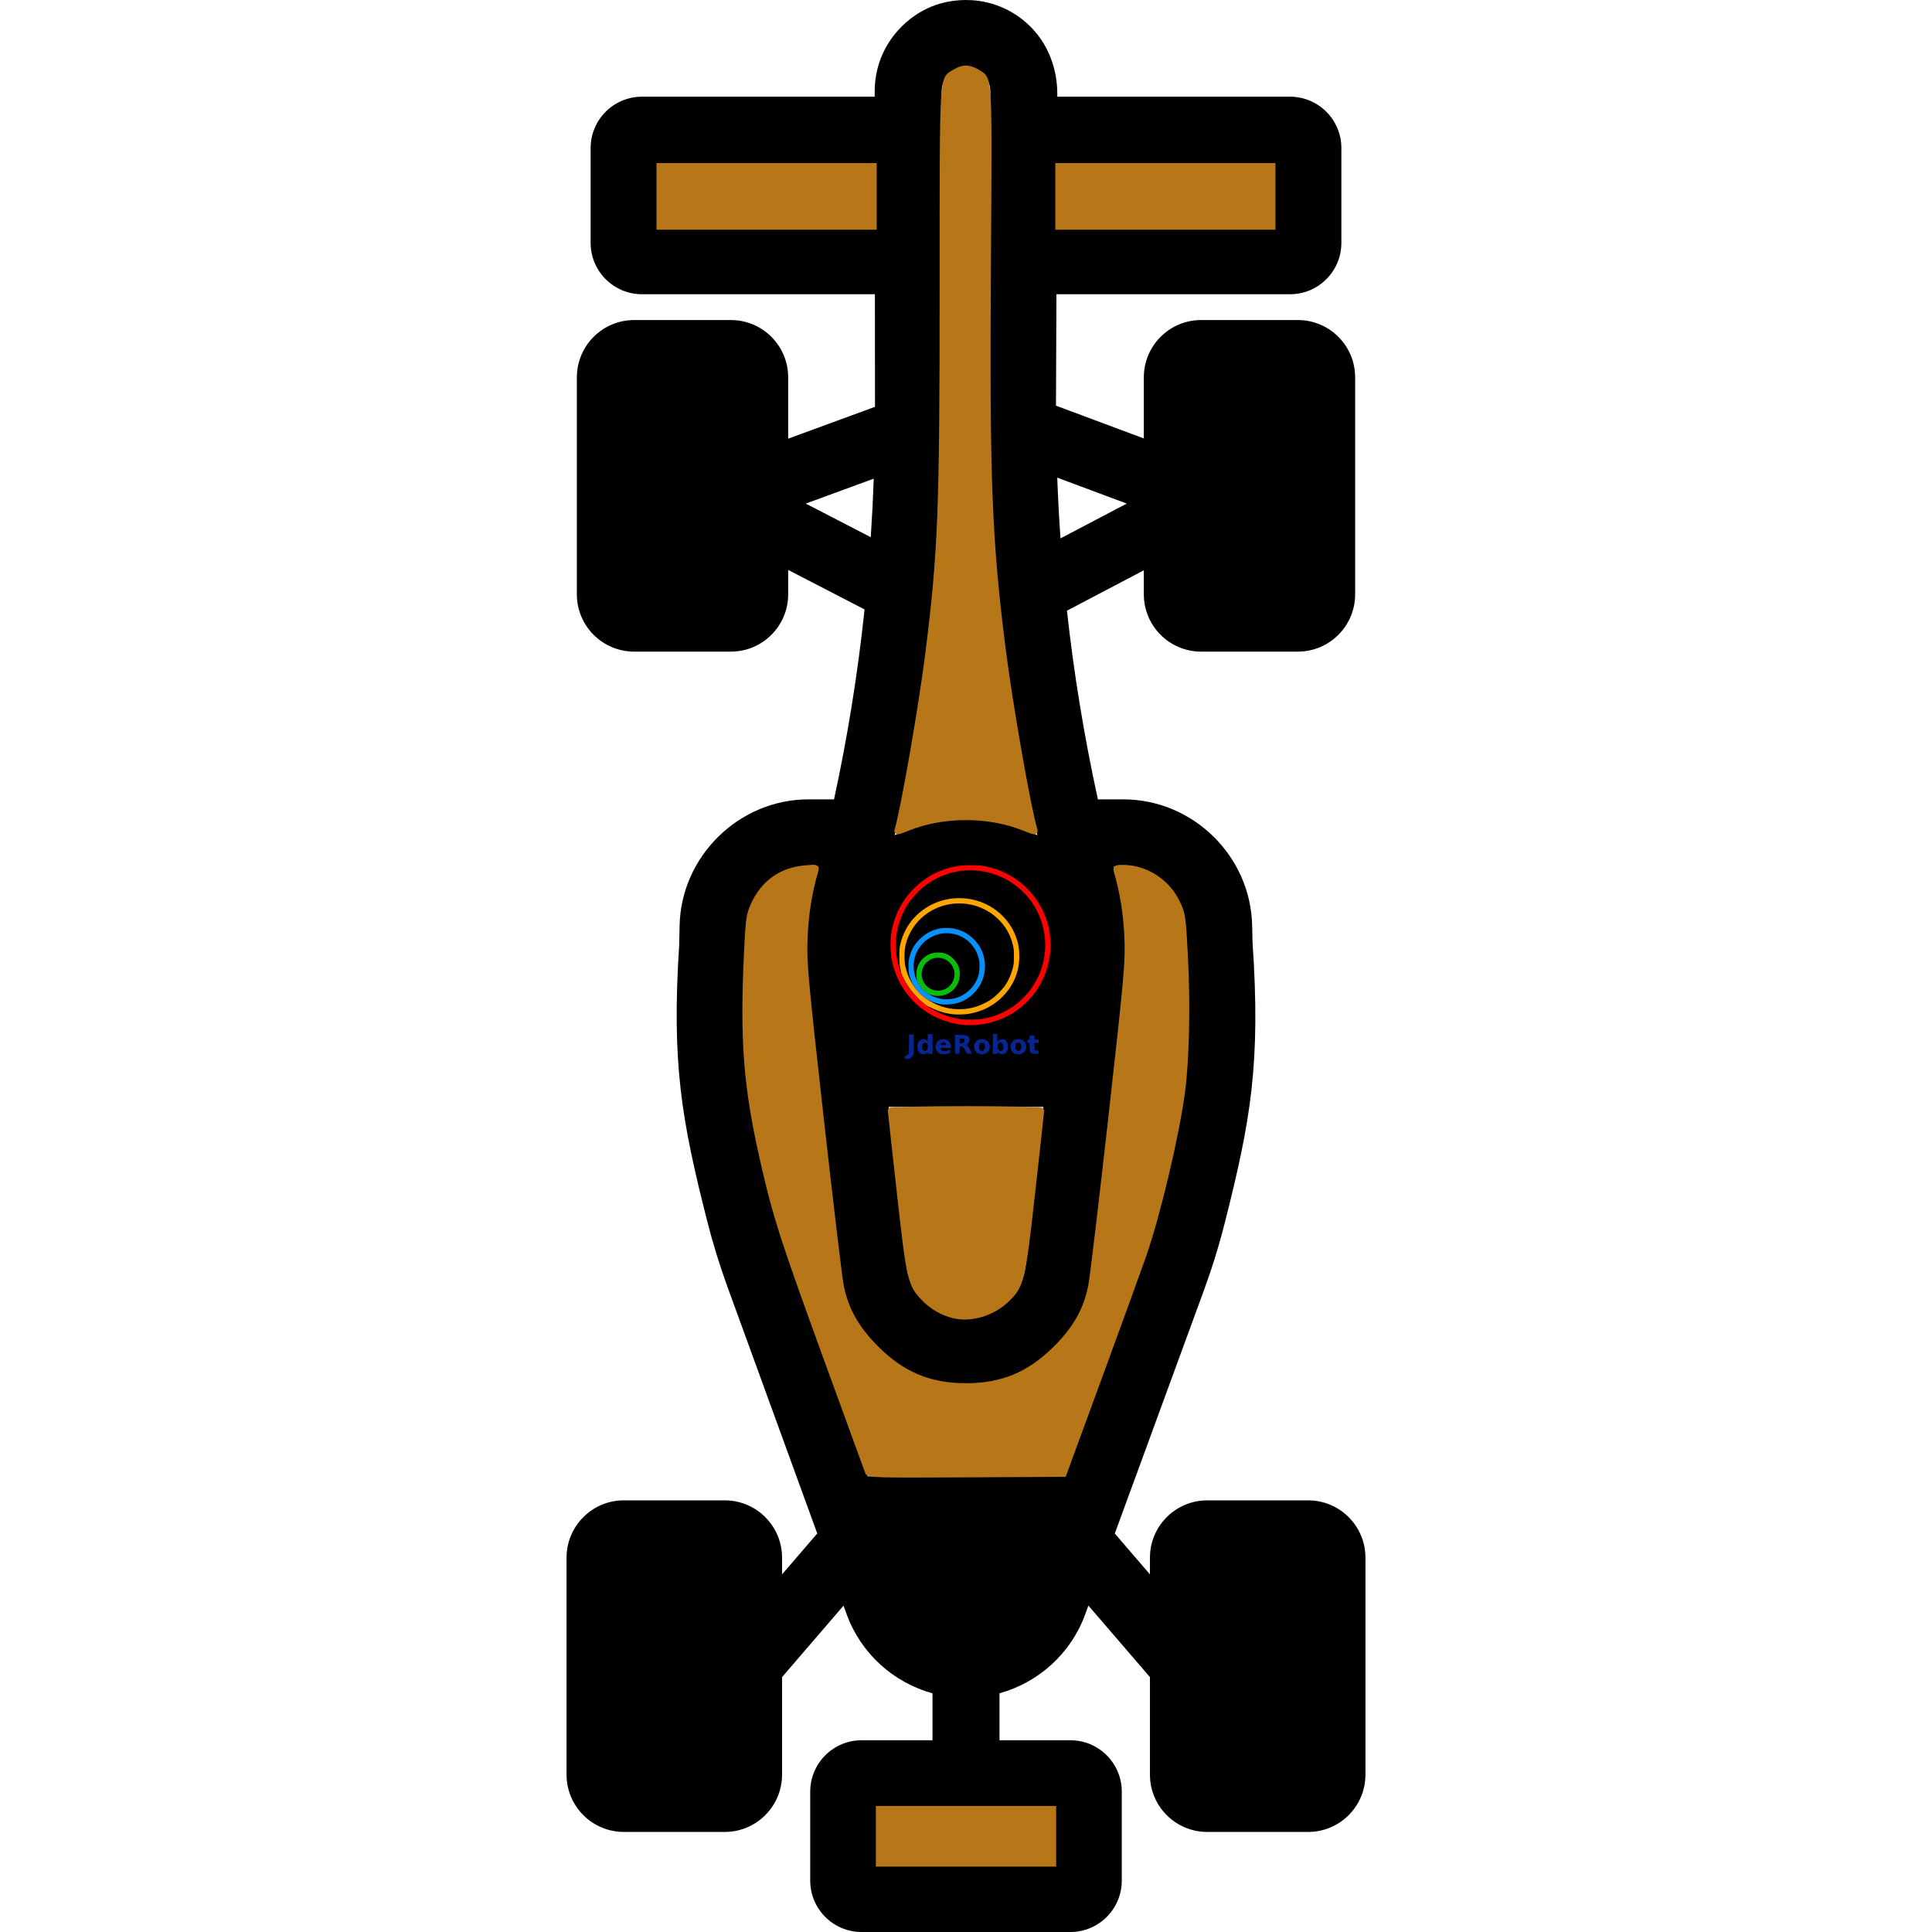
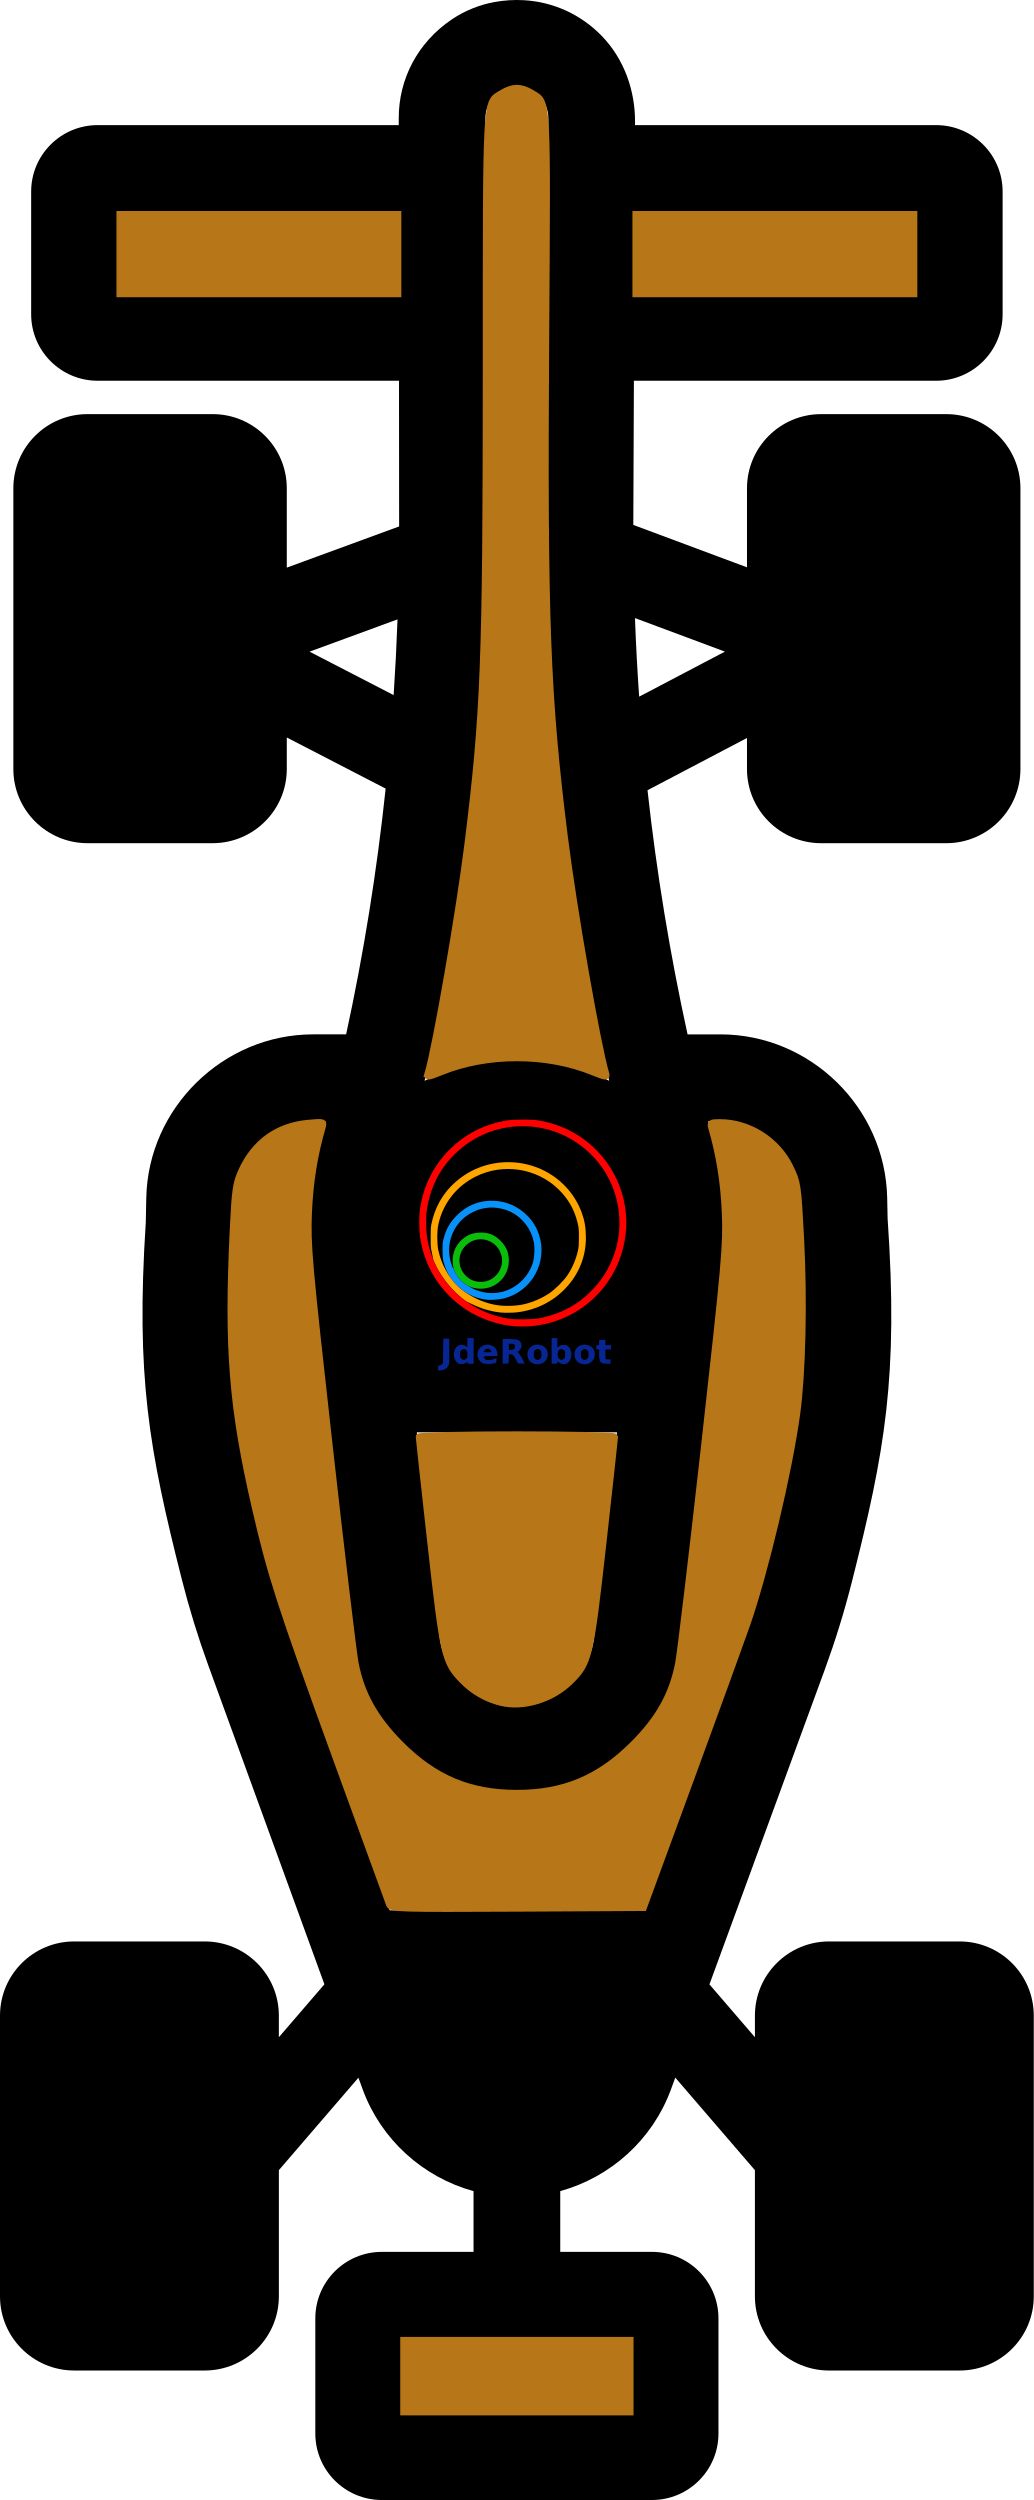
- <svg xmlns="http://www.w3.org/2000/svg" fill="#000000" height="800px" width="800px" version="1.1" id="Capa_1" viewBox="0 0 374.84 374.84" xml:space="preserve">
+ <svg xmlns="http://www.w3.org/2000/svg" fill="#000000" height="800.002" width="330.809" version="1.1" id="Capa_1" viewBox="0 0 155 374.841" xml:space="preserve">
  <defs id="defs1" />
-   <path id="path1" style="stroke-width:0.469;stroke-dasharray:none" d="M 188.47 0.031 C 186.995 -0.054 185.486 0.04 183.968 0.325 C 181.735 0.744 179.592 1.617 177.705 2.882 C 172.571 6.326 169.682 11.84 169.705 17.766 L 169.706 18.759 L 124.563 18.759 C 119.055 18.759 114.591 23.224 114.591 28.731 L 114.591 47.116 C 114.591 52.624 119.056 57.088 124.563 57.088 L 169.745 57.088 C 169.745 57.088 169.763 78.631 169.763 78.932 L 152.92 85.109 L 152.92 73.216 C 152.92 67.072 147.94 62.092 141.796 62.092 L 123.044 62.092 C 116.9 62.092 111.92 67.072 111.92 73.216 L 111.92 115.302 C 111.92 121.446 116.9 126.426 123.044 126.426 L 141.796 126.426 C 147.939 126.426 152.92 121.446 152.92 115.302 L 152.92 110.578 L 167.741 118.239 C 166.415 130.744 164.432 143.045 161.816 155.089 L 156.86 155.089 C 143.385 155.089 132.132 166.112 131.853 179.583 L 131.776 183.31 C 130.276 206.457 132.266 217.372 137.154 236.703 C 138.262 241.087 139.607 245.46 141.151 249.701 L 158.561 297.517 L 151.732 305.454 L 151.732 302.216 C 151.732 296.072 146.752 291.092 140.608 291.092 L 121.044 291.092 C 114.9 291.092 109.92 296.072 109.92 302.216 L 109.92 344.302 C 109.92 350.446 114.9 355.426 121.044 355.426 L 140.608 355.426 C 146.752 355.426 151.732 350.446 151.732 344.302 L 151.732 325.384 L 163.66 311.523 L 164.285 313.24 C 167.049 320.83 173.361 326.451 180.921 328.534 L 180.921 337.638 L 167.169 337.638 C 161.661 337.638 157.197 342.103 157.197 347.611 L 157.197 364.869 C 157.197 370.377 161.662 374.842 167.169 374.842 L 207.672 374.842 C 213.18 374.842 217.644 370.377 217.644 364.869 L 217.644 347.611 C 217.644 342.103 213.179 337.638 207.672 337.638 L 193.921 337.638 L 193.921 328.528 C 201.453 326.443 207.748 320.843 210.517 313.288 L 211.168 311.51 L 223.108 325.387 L 223.108 344.304 C 223.108 350.448 228.088 355.428 234.232 355.428 L 253.796 355.428 C 259.939 355.428 264.92 350.448 264.92 344.304 L 264.92 302.218 C 264.92 296.072 259.94 291.092 253.796 291.092 L 234.233 291.092 C 228.089 291.092 223.109 296.072 223.109 302.216 L 223.109 305.454 L 216.291 297.53 L 233.572 250.369 C 235.155 246.05 236.53 241.596 237.659 237.131 C 242.622 217.509 244.632 206.407 243.006 182.706 L 242.94 179.583 C 242.658 166.077 231.44 155.089 217.932 155.089 L 213.012 155.089 C 210.373 143.039 208.363 130.819 207.006 118.482 L 221.921 110.648 L 221.921 115.302 C 221.921 121.446 226.901 126.426 233.045 126.426 L 251.797 126.426 C 257.94 126.426 262.921 121.446 262.921 115.302 L 262.921 73.216 C 262.921 67.072 257.941 62.092 251.797 62.092 L 233.045 62.092 C 226.901 62.092 221.921 67.072 221.921 73.216 L 221.921 85.063 L 204.877 78.707 C 204.877 78.482 204.965 57.09 204.965 57.09 L 250.278 57.09 C 255.786 57.09 260.25 52.625 260.25 47.118 L 260.25 28.731 C 260.25 23.223 255.785 18.759 250.278 18.759 L 205.132 18.759 L 205.134 18.294 C 205.155 13.51 203.464 8.804 200.13 5.374 C 197.01 2.164 192.894 0.288 188.47 0.031 z M 187.42 13 C 188.683 13 189.869 13.493 190.761 14.388 C 191.652 15.283 192.14 16.471 192.136 17.731 L 191.874 77.98 C 191.762 106.473 194.919 134.702 201.251 162.047 C 197.088 159.948 192.392 158.759 187.421 158.759 C 182.446 158.759 177.747 159.95 173.582 162.052 C 179.788 135.096 182.881 106.869 182.766 77.998 L 182.704 17.733 C 182.7 16.471 183.188 15.282 184.079 14.388 C 184.971 13.493 186.157 13 187.42 13 z M 127.59 31.759 L 169.719 31.759 L 169.732 44.089 L 127.59 44.089 L 127.59 31.759 z M 205.075 31.759 L 247.25 31.759 L 247.25 44.089 L 205.021 44.089 L 205.075 31.759 z M 205.125 92.673 L 218.609 97.702 L 205.753 104.455 C 205.479 100.536 205.27 96.608 205.125 92.673 z M 169.522 92.868 C 169.386 96.669 169.193 100.454 168.941 104.224 L 156.33 97.706 L 169.522 92.868 z M 156.859 168.089 L 158.724 168.089 C 158.673 168.285 157.823 171.549 157.823 171.549 C 156.277 177.454 155.836 183.525 156.514 189.591 L 162.916 246.848 C 164.313 259.342 174.847 268.764 187.42 268.764 C 199.992 268.764 210.526 259.342 211.923 246.848 L 218.325 189.591 C 219.003 183.525 218.562 177.454 217.015 171.548 C 217.015 171.548 216.165 168.286 216.114 168.089 L 217.93 168.089 C 224.418 168.089 229.806 173.367 229.941 179.858 L 230.025 183.448 C 231.548 205.482 229.776 215.276 225.054 233.944 C 224.034 237.975 222.793 241.998 221.364 245.897 L 206.513 286.426 L 168.356 286.426 L 153.365 245.254 C 151.973 241.425 150.758 237.476 149.757 233.517 C 145.108 215.131 143.354 205.505 144.757 184.013 L 144.849 179.853 C 144.983 173.367 150.37 168.089 156.859 168.089 z M 172.412 214.759 L 202.43 214.759 L 199.004 245.403 C 198.344 251.31 193.364 255.764 187.421 255.764 C 181.478 255.764 176.498 251.31 175.838 245.403 L 172.412 214.759 z M 170.196 350.637 L 204.644 350.637 L 204.644 361.84 L 170.196 361.84 L 170.196 350.637 z " />
-   <path style="fill:#b77718;stroke:#b77718;stroke-width:2;stroke-linecap:square;stroke-dasharray:none;fill-opacity:1;stroke-opacity:1" d="m 359.155,609.502 c -0.315,-0.799 -8.16,-22.326 -17.432,-47.838 -17.545,-48.274 -20.49,-57.389 -25.416,-78.692 -7.537,-32.589 -9.032,-51.262 -7.179,-89.697 0.6,-12.443 0.929,-14.695 2.723,-18.614 4.2,-9.174 11.521,-14.424 21.358,-15.316 5.108,-0.463 5.127,-0.457 4.558,1.519 -2.55,8.852 -3.93,17.48 -4.344,27.165 -0.441,10.309 0.057,15.917 6.64,74.716 3.914,34.964 7.652,66.293 8.306,69.619 1.926,9.798 6.292,17.587 14.458,25.791 10.814,10.865 22.109,15.607 37.173,15.607 15.037,0 26.319,-4.736 37.198,-15.615 8.176,-8.176 12.485,-15.873 14.433,-25.783 0.654,-3.327 4.392,-34.656 8.306,-69.619 6.583,-58.799 7.081,-64.407 6.64,-74.716 -0.413,-9.639 -1.812,-18.417 -4.311,-27.038 -0.494,-1.703 -0.268,-1.858 2.71,-1.858 9.295,0 18.305,5.699 22.459,14.206 2.464,5.047 2.564,5.704 3.474,22.946 1.051,19.915 0.534,43.138 -1.248,56.14 -2.563,18.699 -10.193,50.804 -16.089,67.699 -1.822,5.222 -9.992,27.699 -18.154,49.948 l -14.841,40.454 -40.424,0.214 c -37.928,0.201 -40.46,0.124 -40.997,-1.238 z" id="path6" transform="scale(0.46855)" />
-   <path style="fill:#b77718;fill-opacity:1;stroke:#b77718;stroke-width:2;stroke-linecap:square;stroke-dasharray:none;stroke-opacity:1" d="m 371.437,343.613 c 2.573,-8.635 10.089,-51.894 12.797,-73.644 5.189,-41.692 5.842,-58.571 5.851,-151.317 0.009,-89.805 -0.23,-85.649 5.118,-88.91 3.458,-2.108 6.135,-2.109 9.591,-0.002 5.24,3.195 5.044,-0.251 4.531,79.65 -0.572,88.953 0.361,113.625 5.994,158.514 2.906,23.154 10.509,66.633 13.24,75.708 0.37,1.229 -0.175,1.162 -4.373,-0.544 -14.695,-5.971 -33.676,-5.971 -48.371,0 -4.2,1.707 -4.744,1.774 -4.377,0.544 z" id="path7" transform="scale(0.46855)" />
-   <path style="fill:#b77718;fill-opacity:1;stroke:#b77718;stroke-width:2;stroke-linecap:square;stroke-dasharray:none;stroke-opacity:1" d="M 272.859,81.321 V 68.524 h 44.582 44.582 v 12.797 12.797 h -44.582 -44.582 z" id="path8" transform="scale(0.46855)" />
-   <path style="fill:#b77718;fill-opacity:1;stroke:#b77718;stroke-width:2;stroke-linecap:square;stroke-dasharray:none;stroke-opacity:1" d="M 437.977,81.321 V 68.524 h 44.582 44.582 V 81.321 94.118 H 482.559 437.977 Z" id="path9" transform="scale(0.46855)" />
-   <path style="fill:#b77718;fill-opacity:1;stroke:#b77718;stroke-width:2;stroke-linecap:square;stroke-dasharray:none;stroke-opacity:1" d="M 363.674,760.372 V 748.813 H 400 436.326 v 11.558 11.558 H 400 363.674 Z" id="path10" transform="scale(0.46855)" />
-   <path style="fill:#b77718;fill-opacity:1;stroke:#b77718;stroke-width:2;stroke-linecap:square;stroke-dasharray:none;stroke-opacity:1" d="m 394.827,544.858 c -4.716,-1.171 -8.945,-3.613 -12.33,-7.121 -5.663,-5.868 -6.103,-7.779 -10.158,-44.066 -2.041,-18.268 -3.711,-33.536 -3.711,-33.928 0,-0.392 14.118,-0.714 31.373,-0.714 17.255,0 31.373,0.321 31.373,0.714 0,0.392 -1.668,15.639 -3.706,33.882 -4.105,36.739 -4.545,38.586 -10.583,44.497 -5.88,5.756 -15.038,8.527 -22.256,6.736 z" id="path11" transform="scale(0.46855)" />
-   <g id="g19" transform="matrix(0.00712802,0,0,0.00712802,166.8943,164.2689)">
+   <path id="path1" style="stroke-width:0.469;stroke-dasharray:none" d="m 78.55,0.03 c -1.475,-0.086 -2.984,0.009 -4.502,0.294 -2.233,0.419 -4.376,1.292 -6.263,2.557 -5.134,3.444 -8.023,8.958 -8,14.884 l 9.2e-4,0.994 H 14.643 c -5.508,0 -9.972,4.464 -9.972,9.971 v 18.385 c 0,5.508 4.465,9.972 9.972,9.972 h 45.182 c 0,0 0.018,21.543 0.018,21.844 L 43,85.108 V 73.216 c 0,-6.144 -4.98,-11.124 -11.124,-11.124 H 13.124 c -6.144,0 -11.123,4.98 -11.123,11.124 v 42.085 c 0,6.144 4.98,11.124 11.123,11.124 h 18.752 c 6.143,0 11.124,-4.98 11.124,-11.124 v -4.724 l 14.821,7.662 c -1.326,12.505 -3.309,24.806 -5.925,36.85 H 46.94 c -13.475,0 -24.728,11.023 -25.007,24.494 l -0.077,3.727 c -1.5,23.147 0.49,34.062 5.378,53.393 1.108,4.384 2.452,8.757 3.996,12.998 l 17.41,47.817 -6.829,7.937 v -3.239 c 0,-6.144 -4.98,-11.123 -11.124,-11.123 H 11.124 c -6.144,0 -11.124,4.979 -11.124,11.123 v 42.086 c 0,6.144 4.98,11.124 11.124,11.124 h 19.564 c 6.144,0 11.124,-4.98 11.124,-11.124 v -18.918 l 11.928,-13.862 0.625,1.718 c 2.764,7.59 9.075,13.211 16.635,15.294 v 9.104 H 57.249 c -5.508,0 -9.972,4.465 -9.972,9.973 v 17.258 c 0,5.508 4.465,9.973 9.972,9.973 h 40.503 c 5.508,0 9.972,-4.465 9.972,-9.973 v -17.258 c 0,-5.508 -4.465,-9.973 -9.972,-9.973 H 84.001 v -9.11 c 7.532,-2.085 13.827,-7.685 16.596,-15.24 l 0.651,-1.778 11.94,13.877 v 18.917 c 0,6.144 4.98,11.124 11.124,11.124 h 19.564 c 6.143,0 11.124,-4.98 11.124,-11.124 v -42.085 c 0,-6.146 -4.98,-11.126 -11.124,-11.126 h -19.563 c -6.144,0 -11.123,4.979 -11.123,11.123 v 3.239 l -6.819,-7.924 17.281,-47.162 c 1.583,-4.319 2.958,-8.772 4.087,-13.237 4.963,-19.622 6.973,-30.724 5.347,-54.425 l -0.066,-3.123 c -0.282,-13.506 -11.501,-24.494 -25.009,-24.494 h -4.92 c -2.639,-12.05 -4.649,-24.27 -6.006,-36.607 l 14.915,-7.834 v 4.653 c 0,6.144 4.98,11.124 11.124,11.124 h 18.752 c 6.143,0 11.123,-4.98 11.123,-11.124 V 73.216 c 0,-6.144 -4.979,-11.124 -11.123,-11.124 h -18.752 c -6.144,0 -11.124,4.98 -11.124,11.124 v 11.846 l -17.044,-6.356 c 0,-0.225 0.088,-21.617 0.088,-21.617 h 45.313 c 5.508,0 9.972,-4.465 9.972,-9.972 V 28.73 c 0,-5.508 -4.465,-9.971 -9.972,-9.971 H 95.212 l 0.003,-0.466 C 95.236,13.509 93.545,8.803 90.211,5.373 87.091,2.163 82.975,0.287 78.55,0.03 Z M 77.5,13 c 1.263,0 2.449,0.492 3.341,1.387 0.891,0.895 1.379,2.083 1.375,3.343 l -0.262,60.249 c -0.112,28.493 3.045,56.722 9.377,84.067 -4.163,-2.099 -8.859,-3.288 -13.83,-3.288 -4.975,0 -9.674,1.192 -13.839,3.294 6.206,-26.956 9.298,-55.183 9.183,-84.054 l -0.061,-60.265 c -0.004,-1.262 0.484,-2.451 1.375,-3.345 0.892,-0.895 2.078,-1.387 3.341,-1.387 z M 17.67,31.758 h 42.129 l 0.013,12.331 H 17.67 Z m 77.485,0 h 42.175 V 44.089 H 95.101 Z m 0.05,60.914 13.484,5.029 -12.856,6.753 c -0.274,-3.919 -0.483,-7.846 -0.628,-11.781 z m -35.603,0.195 c -0.136,3.801 -0.329,7.586 -0.581,11.356 L 46.41,97.706 Z M 46.939,168.088 h 1.865 c -0.051,0.196 -0.901,3.46 -0.901,3.46 -1.546,5.905 -1.987,11.976 -1.309,18.042 l 6.402,57.257 c 1.397,12.494 11.931,21.916 24.504,21.916 12.572,0 23.106,-9.422 24.503,-21.916 l 6.402,-57.257 c 0.678,-6.066 0.236,-12.137 -1.31,-18.043 0,0 -0.85,-3.262 -0.9,-3.459 h 1.816 c 6.488,0 11.876,5.279 12.011,11.77 l 0.084,3.59 c 1.523,22.034 -0.249,31.827 -4.971,50.495 -1.02,4.031 -2.261,8.055 -3.69,11.954 L 96.594,286.425 H 58.436 l -14.991,-41.172 c -1.392,-3.829 -2.607,-7.778 -3.608,-11.737 -4.649,-18.386 -6.402,-28.012 -4.999,-49.504 l 0.091,-4.16 c 0.134,-6.486 5.521,-11.764 12.01,-11.764 z m 15.553,46.67 h 30.018 l -3.426,30.644 c -0.66,5.907 -5.64,10.361 -11.583,10.361 -5.943,0 -10.923,-4.454 -11.583,-10.361 z m -2.216,135.879 h 34.448 v 11.202 H 60.276 Z" />
+   <path style="fill:#b77718;fill-opacity:1;stroke:#b77718;stroke-width:0.937;stroke-linecap:square;stroke-dasharray:none;stroke-opacity:1" d="m 58.362,285.581 c -0.148,-0.374 -3.823,-10.461 -8.168,-22.415 -8.221,-22.619 -9.6,-26.89 -11.909,-36.871 -3.532,-15.27 -4.232,-24.019 -3.364,-42.028 0.281,-5.83 0.435,-6.885 1.276,-8.721 1.968,-4.298 5.398,-6.758 10.007,-7.176 2.394,-0.217 2.402,-0.214 2.136,0.712 -1.195,4.148 -1.841,8.19 -2.035,12.728 -0.207,4.83 0.027,7.458 3.111,35.008 1.834,16.382 3.585,31.061 3.892,32.62 0.902,4.591 2.948,8.24 6.774,12.084 5.067,5.091 10.359,7.313 17.417,7.313 7.045,0 12.332,-2.219 17.429,-7.317 3.831,-3.831 5.85,-7.437 6.762,-12.081 0.306,-1.559 2.058,-16.238 3.892,-32.62 3.084,-27.55 3.318,-30.178 3.111,-35.008 -0.193,-4.517 -0.849,-8.629 -2.02,-12.669 -0.231,-0.798 -0.126,-0.87 1.27,-0.87 4.355,0 8.577,2.67 10.523,6.656 1.155,2.365 1.201,2.673 1.628,10.751 0.492,9.331 0.25,20.212 -0.585,26.305 -1.201,8.762 -4.776,23.804 -7.538,31.72 -0.854,2.447 -4.682,12.978 -8.506,23.403 l -6.954,18.955 -18.941,0.1 c -17.771,0.094 -18.957,0.058 -19.209,-0.58 z" id="path6" />
+   <path style="fill:#b77718;fill-opacity:1;stroke:#b77718;stroke-width:0.937;stroke-linecap:square;stroke-dasharray:none;stroke-opacity:1" d="m 64.117,160.999 c 1.205,-4.046 4.727,-24.315 5.996,-34.506 2.432,-19.535 2.737,-27.444 2.742,-70.899 0.004,-42.078 -0.108,-40.131 2.398,-41.659 1.62,-0.988 2.875,-0.988 4.494,-8.44e-4 2.455,1.497 2.364,-0.118 2.123,37.32 -0.268,41.679 0.169,53.239 2.809,74.272 1.361,10.849 4.924,31.221 6.203,35.473 0.173,0.576 -0.082,0.544 -2.049,-0.255 -6.885,-2.798 -15.779,-2.798 -22.664,0 -1.968,0.8 -2.223,0.831 -2.051,0.255 z" id="path7" />
+   <path style="fill:#b77718;fill-opacity:1;stroke:#b77718;stroke-width:0.937;stroke-linecap:square;stroke-dasharray:none;stroke-opacity:1" d="M 17.928,38.102 V 32.106 h 20.889 20.889 v 5.996 5.996 H 38.817 17.928 Z" id="path8" />
+   <path style="fill:#b77718;fill-opacity:1;stroke:#b77718;stroke-width:0.937;stroke-linecap:square;stroke-dasharray:none;stroke-opacity:1" d="M 95.294,38.102 V 32.106 h 20.889 20.889 v 5.996 5.996 H 116.183 95.294 Z" id="path9" />
+   <path style="fill:#b77718;fill-opacity:1;stroke:#b77718;stroke-width:0.937;stroke-linecap:square;stroke-dasharray:none;stroke-opacity:1" d="m 60.48,356.271 v -5.416 H 77.5 94.521 v 5.416 5.416 H 77.5 60.48 Z" id="path10" />
+   <path style="fill:#b77718;fill-opacity:1;stroke:#b77718;stroke-width:0.937;stroke-linecap:square;stroke-dasharray:none;stroke-opacity:1" d="m 75.076,255.293 c -2.21,-0.549 -4.191,-1.693 -5.777,-3.336 -2.653,-2.749 -2.86,-3.645 -4.76,-20.647 -0.956,-8.56 -1.739,-15.713 -1.739,-15.897 0,-0.184 6.615,-0.334 14.7,-0.334 8.085,0 14.7,0.15 14.7,0.334 0,0.184 -0.781,7.328 -1.737,15.875 -1.924,17.214 -2.129,18.079 -4.959,20.849 -2.755,2.697 -7.046,3.995 -10.428,3.156 z" id="path11" />
+   <g id="g19" transform="matrix(0.00712802,0,0,0.00712802,56.97444,164.2682)">
    <g id="layer101" fill="#0bbd0b" stroke="none">
      <path d="m 2050,4059 c -270,-29 -493,-254 -519,-524 -23,-229 79,-441 272,-566 88,-57 165,-80 287,-86 187,-9 315,40 445,171 124,124 175,247 175,416 0,359 -301,627 -660,589 z m 185,-154 c 219,-57 365,-283 327,-505 -60,-353 -483,-500 -744,-260 -227,207 -186,566 82,723 94,54 223,71 335,42 z" id="path1-3" />
    </g>
    <g id="layer102" fill="#0891f8" stroke="none">
      <path d="m 2208,4290 c -239,-38 -442,-143 -605,-313 -134,-140 -211,-278 -265,-474 -18,-64 -21,-107 -22,-243 -1,-142 2,-177 23,-254 50,-191 126,-328 260,-468 219,-229 496,-341 805,-325 266,14 499,118 687,306 122,122 200,246 253,406 191,569 -146,1189 -729,1340 -112,29 -306,41 -407,25 z m 312,-151 c 327,-59 606,-314 700,-639 31,-107 38,-307 15,-421 -55,-273 -233,-507 -480,-631 -137,-69 -337,-106 -486,-89 -126,14 -202,36 -314,91 -371,179 -570,594 -479,1000 18,82 54,180 65,180 5,0 9,6 9,13 0,24 58,133 103,192 46,61 126,127 207,172 25,13 63,35 85,49 60,36 215,83 308,93 88,9 179,6 267,-10 z" id="path2" />
    </g>
    <g id="layer103" fill="#082693" stroke="none">
      <path d="m 1220,5730 c 0,-46 2,-50 24,-50 14,0 38,-11 53,-24 l 28,-24 3,-262 4,-261 61,3 62,3 3,255 c 2,214 0,262 -13,297 -28,72 -96,113 -187,113 h -38 z" id="path3" />
      <path d="m 1644,5632 c -45,-28 -73,-73 -86,-136 -28,-133 50,-256 162,-256 35,0 105,33 113,52 3,7 6,-33 6,-89 l 1,-103 h 65 65 v 270 270 h -65 c -59,0 -65,-2 -65,-21 0,-20 0,-20 -32,2 -44,32 -123,37 -164,11 z m 171,-97 c 22,-21 25,-33 25,-90 0,-57 -3,-69 -25,-90 -31,-32 -66,-32 -102,-1 -25,22 -28,30 -28,89 0,55 4,69 24,91 32,34 74,34 106,1 z" id="path4" />
      <path d="m 2173,5634 c -129,-48 -165,-234 -64,-335 82,-83 240,-78 314,10 29,35 47,88 47,139 v 32 h -145 c -160,0 -167,3 -121,57 22,25 30,28 88,27 41,0 79,-8 111,-22 l 47,-21 v 48 c 0,46 -1,48 -37,60 -63,20 -192,23 -240,5 z m 167,-248 c 0,-8 -8,-24 -19,-37 -27,-34 -86,-32 -117,5 -13,15 -24,31 -24,37 0,5 36,9 80,9 62,0 80,-3 80,-14 z" id="path5" />
      <path d="m 3225,5635 c -130,-46 -168,-235 -66,-336 107,-107 322,-62 360,76 51,185 -108,326 -294,260 z m 146,-101 c 20,-22 24,-36 24,-89 0,-53 -4,-67 -24,-89 -16,-17 -35,-26 -56,-26 -21,0 -40,9 -56,26 -20,22 -24,36 -24,89 0,53 4,67 24,89 16,17 35,26 56,26 21,0 40,-9 56,-26 z" id="path6-6" />
      <path d="m 3795,5634 c -16,-8 -38,-23 -47,-31 -17,-15 -18,-14 -18,10 0,26 -2,27 -60,27 h -60 v -270 -270 h 60 60 v 101 100 l 37,-28 c 48,-36 135,-40 180,-7 113,84 102,307 -17,369 -37,19 -97,19 -135,-1 z m 76,-100 c 20,-22 24,-36 24,-91 0,-59 -3,-67 -28,-89 -52,-45 -111,-21 -127,51 -26,114 63,202 131,129 z" id="path7-7" />
      <path d="m 4215,5635 c -130,-46 -168,-235 -66,-336 107,-107 322,-62 360,76 51,185 -108,326 -294,260 z m 146,-101 c 20,-22 24,-36 24,-89 0,-53 -4,-67 -24,-89 -16,-17 -35,-26 -56,-26 -21,0 -40,9 -56,26 -20,22 -24,36 -24,89 0,53 4,67 24,89 16,17 35,26 56,26 21,0 40,-9 56,-26 z" id="path8-5" />
      <path d="m 2580,5380 v -260 h 133 c 182,1 235,22 259,102 16,53 -2,109 -46,145 l -34,27 24,19 c 20,16 124,202 124,222 0,3 -30,5 -67,3 l -68,-3 -42,-80 c -47,-91 -72,-115 -119,-115 h -33 l -3,98 -3,97 -62,3 -63,3 z m 245,-50 c 9,-7 15,-29 15,-51 0,-46 -18,-59 -84,-59 h -46 v 66 67 l 50,-5 c 27,-3 56,-11 65,-18 z" id="path9-3" />
      <path d="m 4670,5627 c -44,-22 -60,-70 -60,-184 v -103 h -30 c -29,0 -30,-2 -30,-45 0,-43 1,-45 30,-45 30,0 30,-1 30,-55 v -55 h 65 65 v 55 55 h 60 60 v 45 45 h -60 -61 l 3,103 3,102 53,3 52,3 v 45 44 h -77 c -43,0 -89,-6 -103,-13 z" id="path10-5" />
    </g>
    <g id="layer104" fill="#ffa500" stroke="none">
      <path d="m 2540,4563 c -193,-19 -403,-79 -580,-165 -69,-34 -131,-62 -138,-64 -18,-4 -134,-98 -230,-189 -95,-89 -220,-241 -301,-365 -75,-115 -168,-299 -174,-346 -3,-22 -15,-84 -28,-139 -21,-89 -24,-124 -23,-315 0,-197 2,-224 26,-325 99,-413 323,-737 674,-974 385,-260 878,-345 1338,-231 520,128 944,499 1131,989 68,179 96,338 96,546 1,399 -142,760 -416,1055 -271,293 -632,473 -1040,520 -85,9 -257,11 -335,3 z m 325,-148 c 221,-18 480,-113 690,-252 126,-84 307,-264 388,-384 108,-163 181,-336 223,-529 14,-66 19,-127 18,-270 0,-164 -3,-198 -26,-296 -68,-289 -202,-521 -418,-727 -459,-436 -1160,-538 -1730,-252 -404,203 -686,565 -782,1003 -31,141 -31,405 0,549 62,285 216,569 408,754 141,135 377,271 583,338 213,69 388,87 646,66 z" id="path11-6" />
    </g>
    <g id="layer105" fill="#ff0000" stroke="none">
      <path d="M 2845,4853 C 2495,4830 2103,4696 1802,4496 1277,4147 939,3613 843,2980 c -23,-157 -23,-454 0,-608 74,-475 281,-892 607,-1222 327,-330 719,-536 1185,-622 158,-29 554,-32 705,-5 491,86 908,305 1239,652 558,586 745,1419 489,2190 -214,648 -719,1157 -1363,1374 -285,96 -568,133 -860,114 z m 491,-166 c 344,-65 633,-190 893,-385 103,-78 278,-248 360,-351 382,-480 528,-1087 406,-1683 C 4760,1117 3600,407 2460,716 c -484,131 -920,459 -1192,896 -148,238 -251,535 -287,828 -16,122 -13,371 4,502 36,272 125,534 259,762 317,538 850,895 1478,991 123,19 499,14 614,-8 z" id="path12" />
    </g>
  </g>
</svg>
